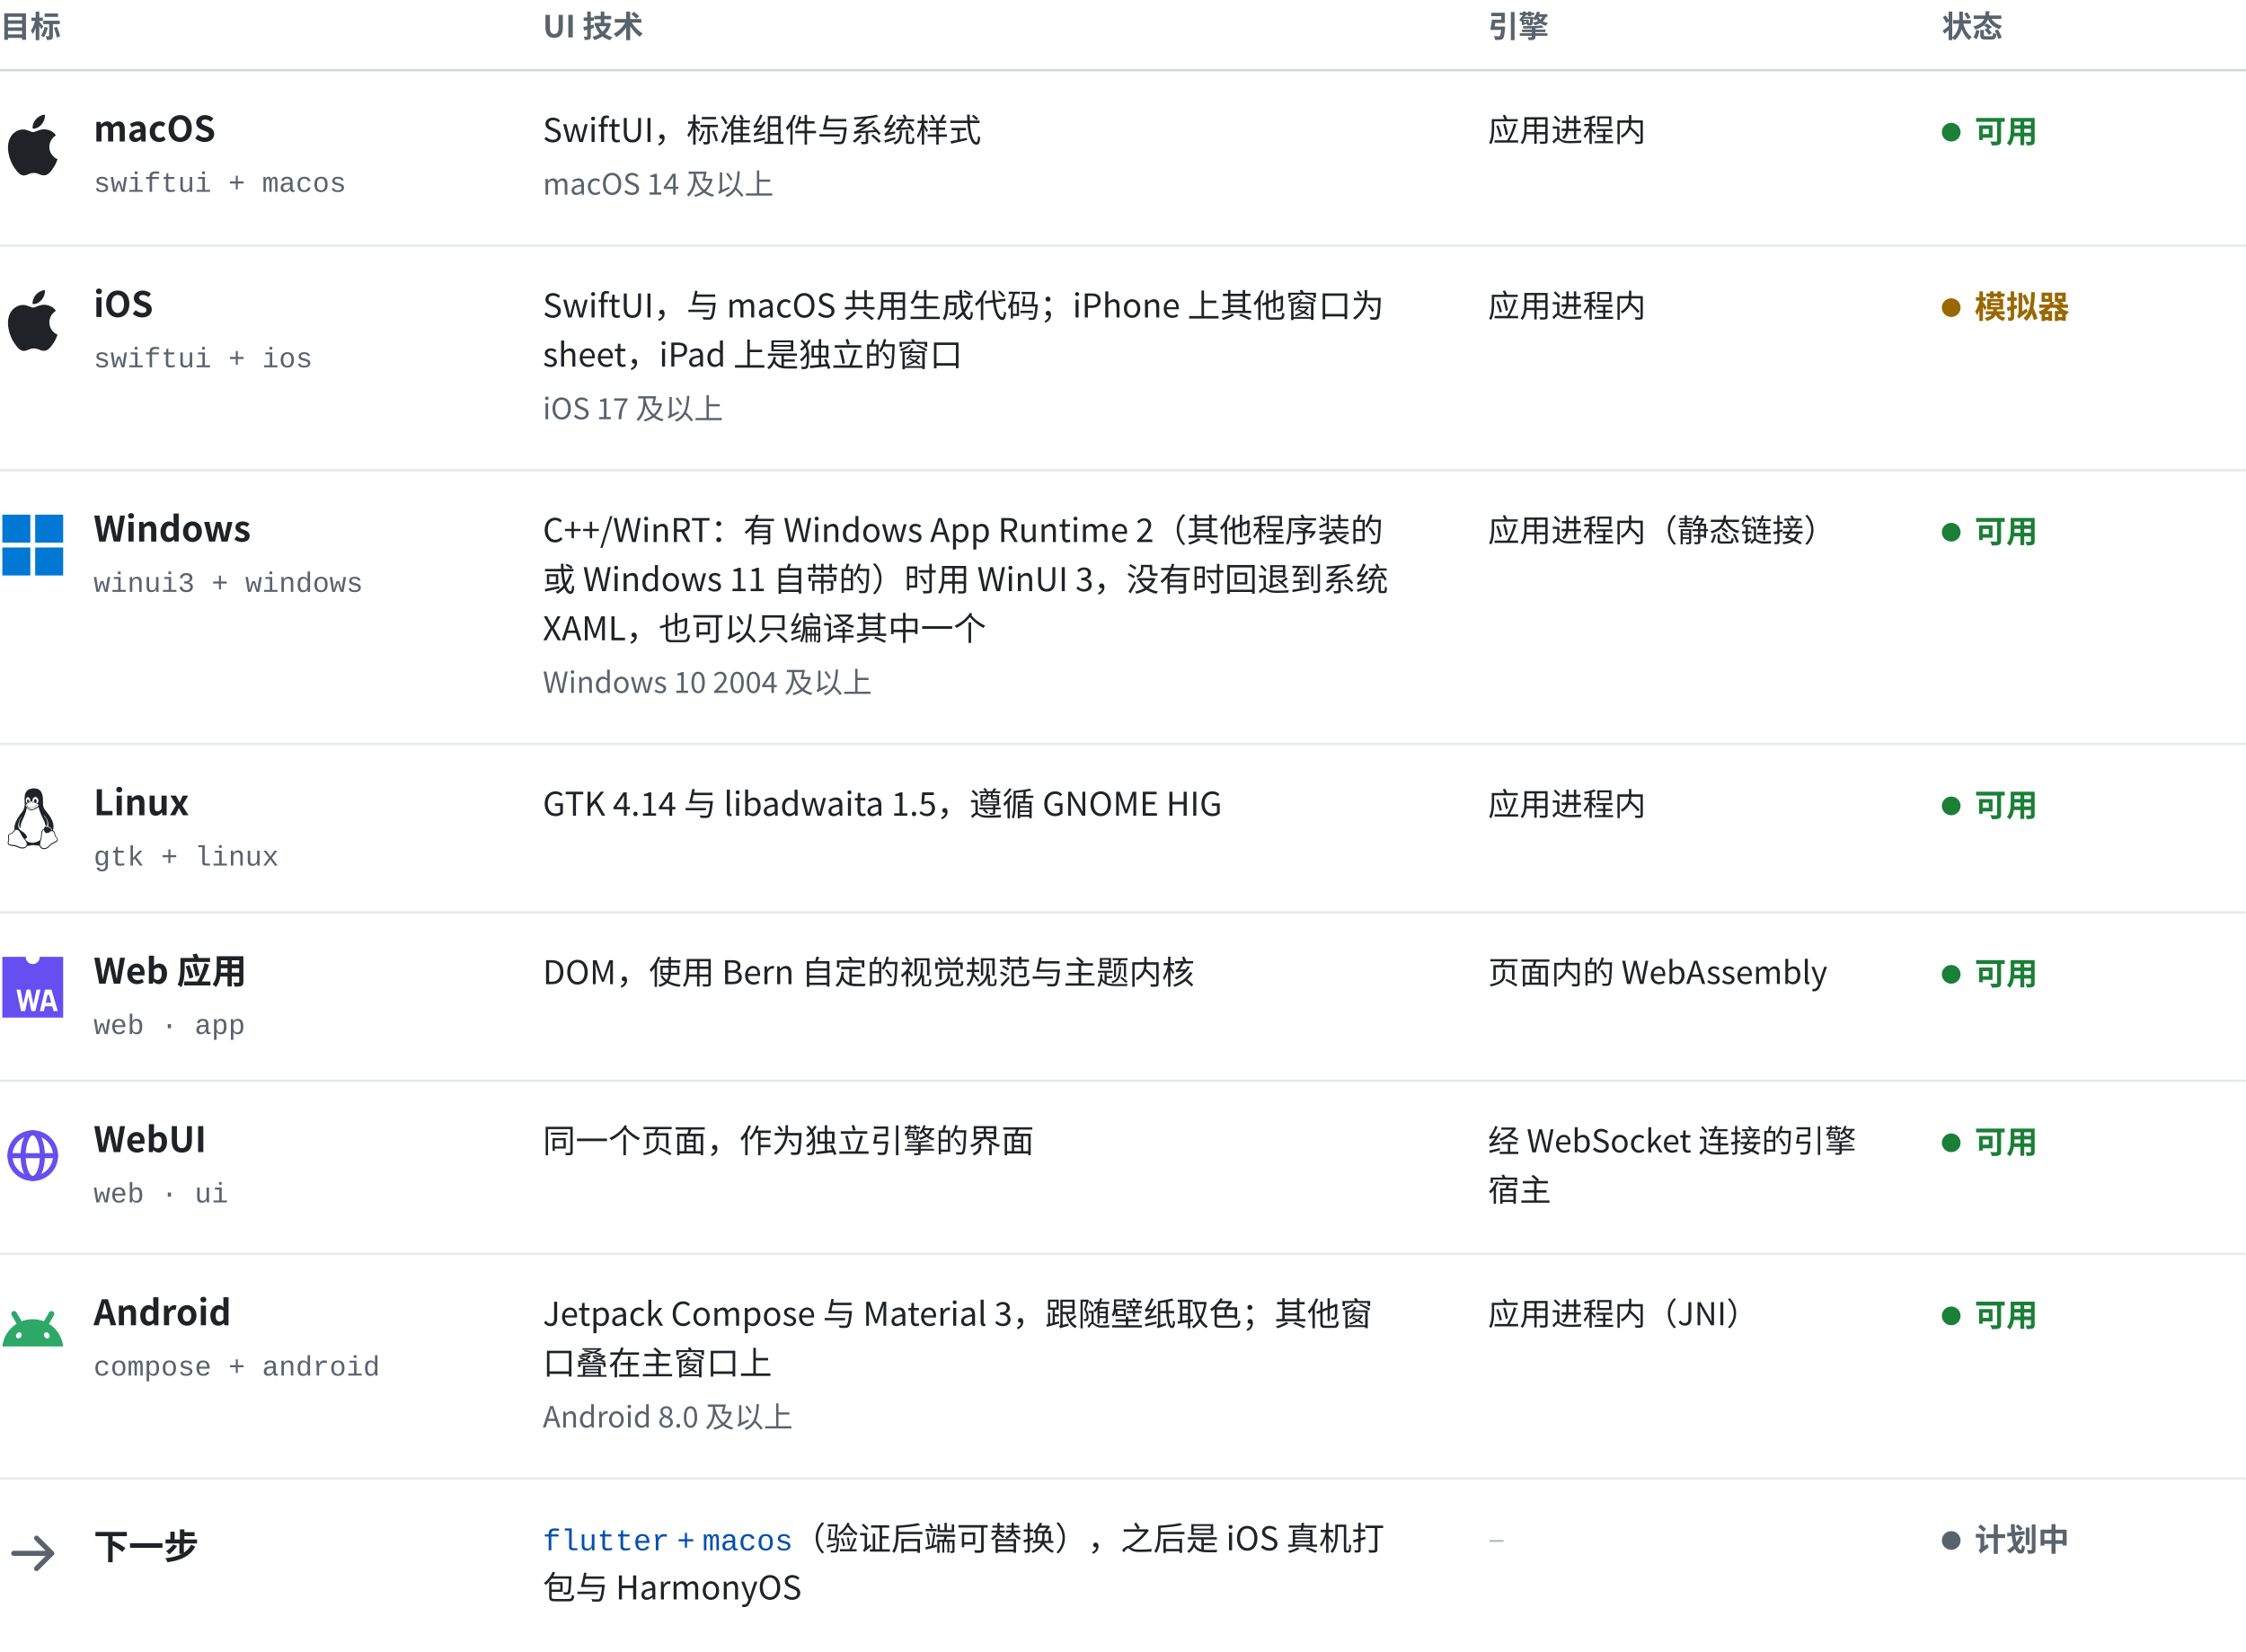
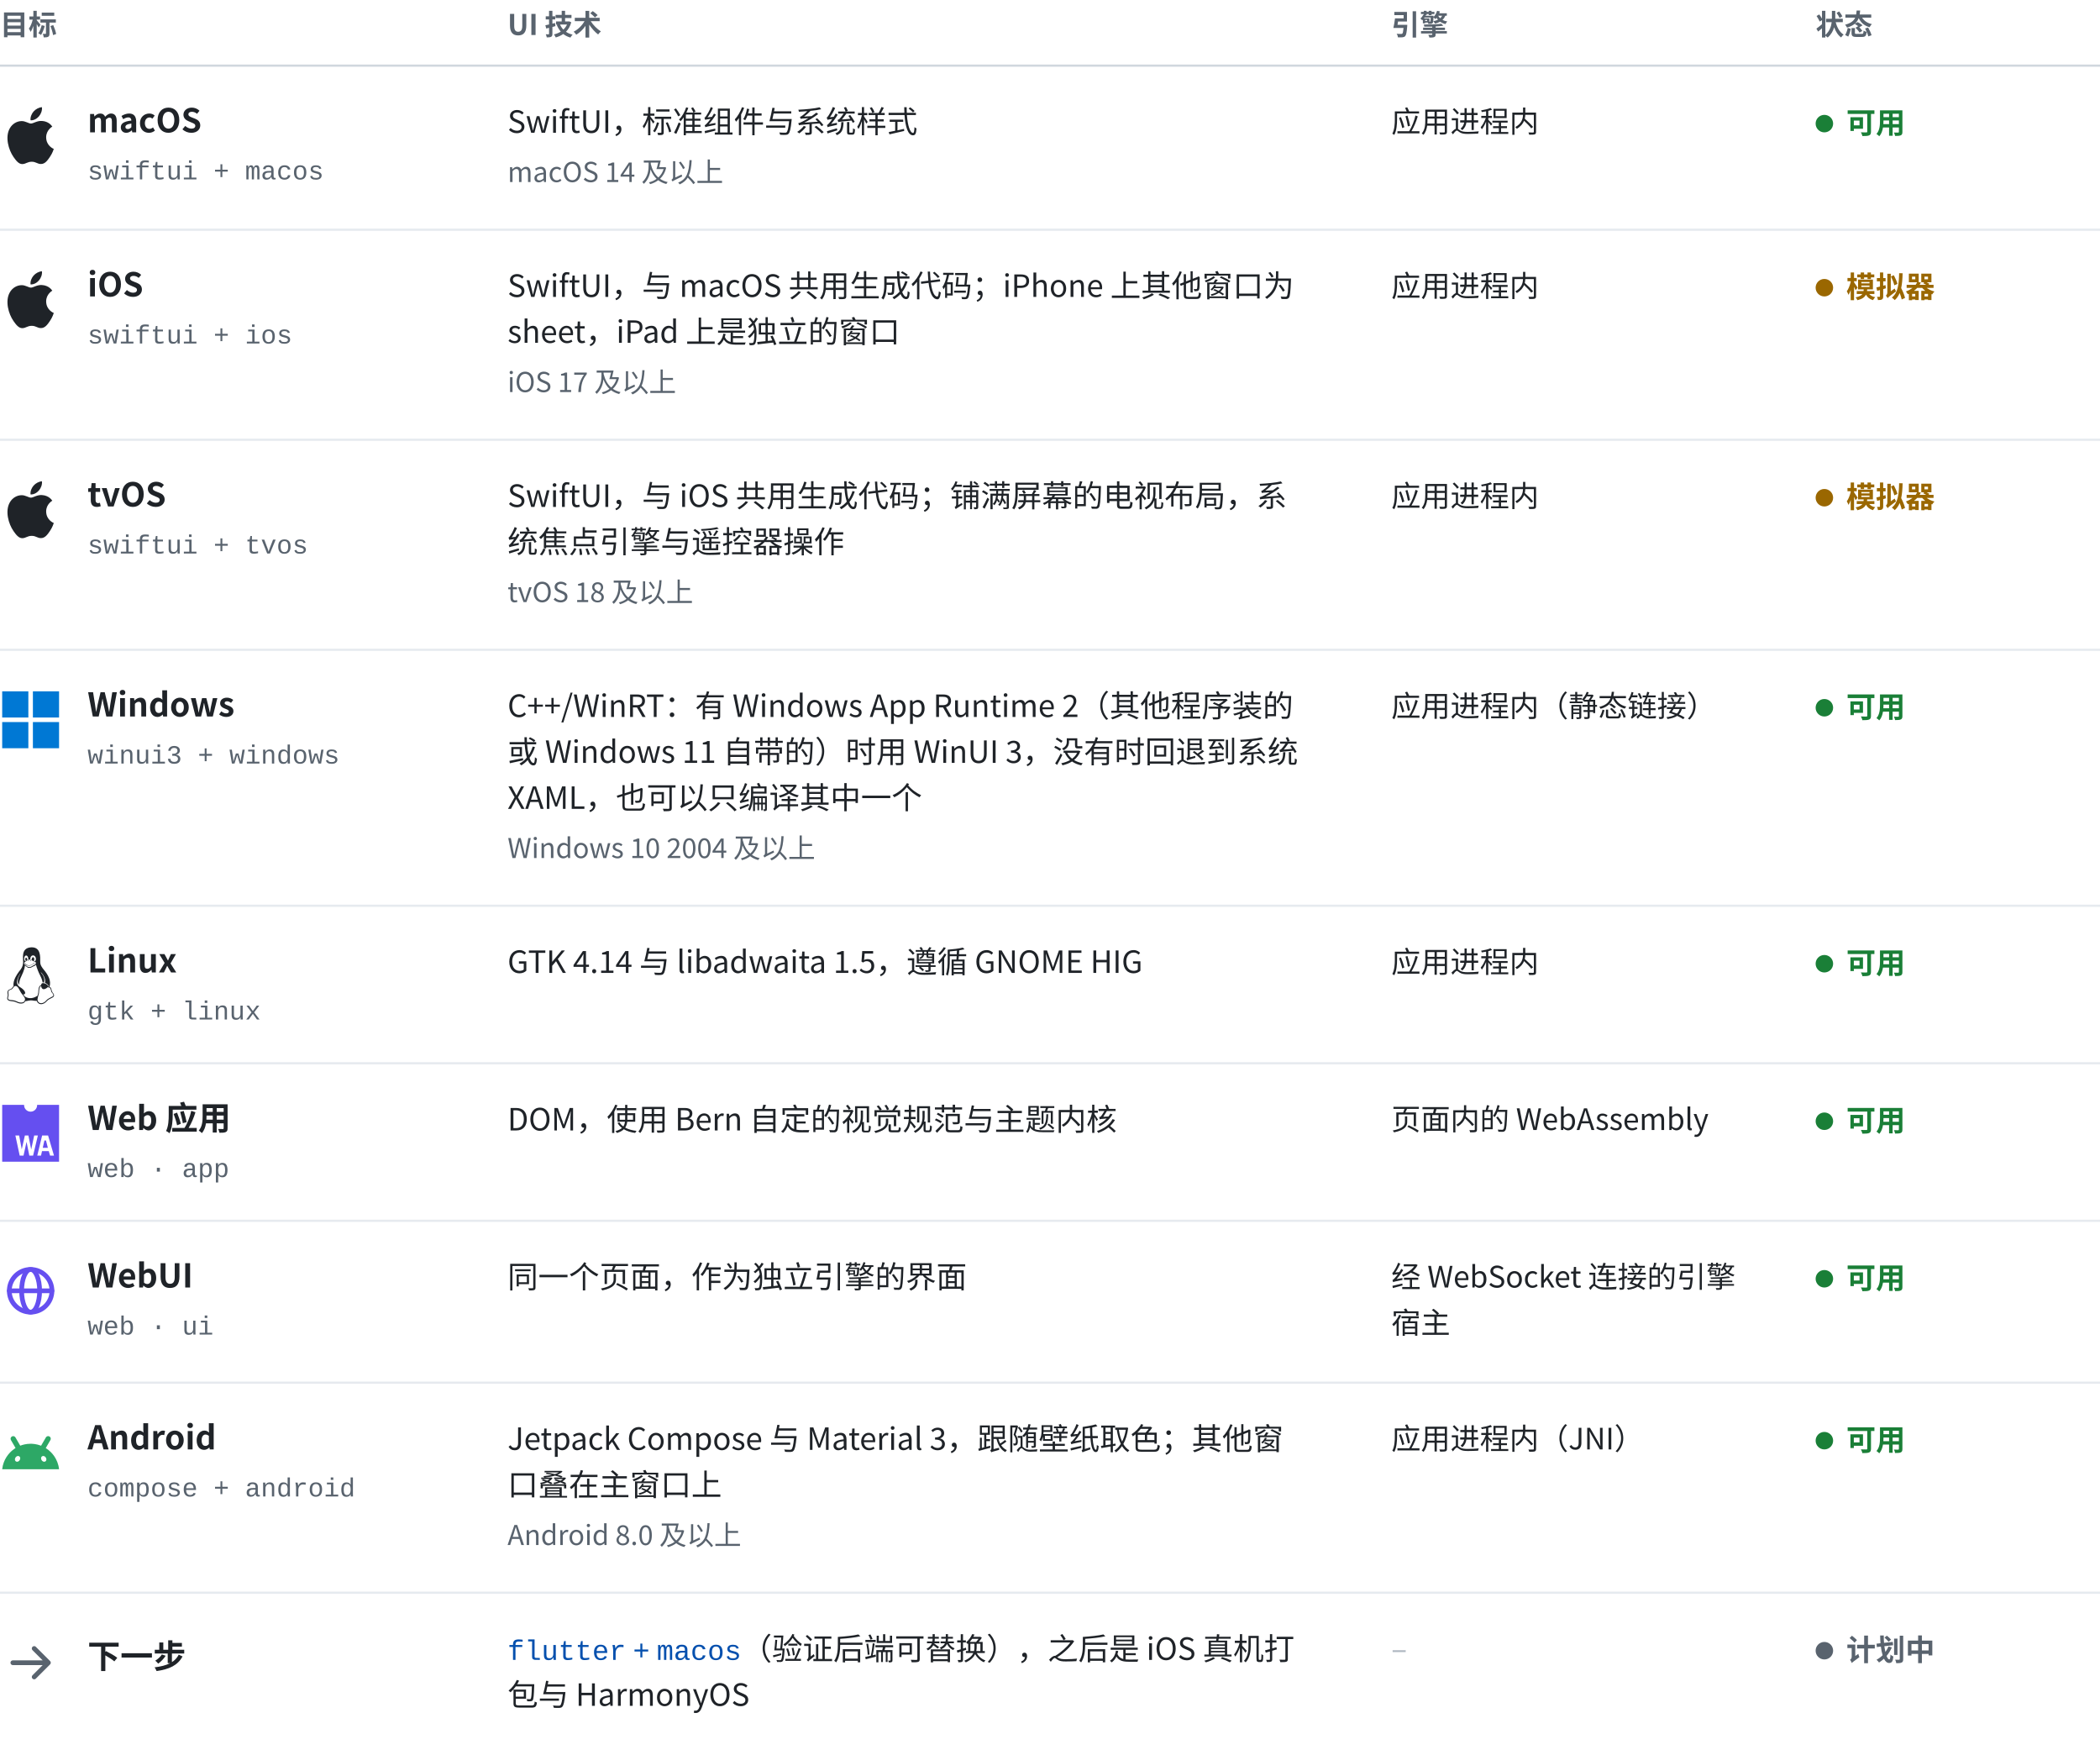
- <svg xmlns="http://www.w3.org/2000/svg" viewBox="0 0 960 706" width="960" height="706" font-family="-apple-system, BlinkMacSystemFont, 'Segoe UI', 'PingFang SC', 'Hiragino Sans GB', 'Microsoft YaHei', 'Noto Sans CJK SC', 'Helvetica Neue', Arial, sans-serif">
+ <svg xmlns="http://www.w3.org/2000/svg" viewBox="0 0 960 802" width="960" height="802" font-family="-apple-system, BlinkMacSystemFont, 'Segoe UI', 'PingFang SC', 'Hiragino Sans GB', 'Microsoft YaHei', 'Noto Sans CJK SC', 'Helvetica Neue', Arial, sans-serif">
  <defs>
    <symbol id="bern-logo" viewBox="0 0 1024 1024">
      <defs>
        <clipPath id="bern-symbol-disc">
          <circle cx="512" cy="512" r="512" />
        </clipPath>
      </defs>
      <g clip-path="url(#bern-symbol-disc)">
        <rect width="1024" height="1024" fill="#4A8BEF" />
        <path fill="#24324D" d="M 290.4 372.1 C 270.7 579.3 309.8 827.6 392.0 1060.0 L 1100 1100 L 1060.0 880.0 C 1013.0 692.2 904.4 451.5 684.3 270.5 A 14 14 0 0 0 662.4 286.5 C 693.7 364.2 711.6 444.8 715.3 529.4 A 36 36 0 0 1 691.6 564.9 C 620.6 590.7 549.5 616.5 478.5 642.4 A 36 36 0 0 1 436.0 628.1 C 383.8 547.6 344.6 461.1 317.8 369.5 A 14 14 0 0 0 290.4 372.1 Z" />
        <ellipse rx="22" ry="36" fill="#E8F4FF" transform="translate(520 760) rotate(-20)" />
        <ellipse rx="22" ry="36" fill="#E8F4FF" transform="translate(748 668) rotate(-20)" />
      </g>
    </symbol>
  </defs>
  <text x="0.0" y="16.0" font-size="13" font-weight="700" fill="#59636E">目标</text>
  <text x="232.0" y="16.0" font-size="13" font-weight="700" fill="#59636E">UI 技术</text>
  <text x="636.0" y="16.0" font-size="13" font-weight="700" fill="#59636E">引擎</text>
  <text x="830.0" y="16.0" font-size="13" font-weight="700" fill="#59636E">状态</text>
  <line x1="0" y1="30.0" x2="960" y2="30.0" stroke="#D0D7DE" />
  <path d="M12.152 6.896c-.948 0-2.415-1.078-3.96-1.04-2.04.027-3.91 1.183-4.961 3.014-2.117 3.675-.546 9.103 1.519 12.09 1.013 1.454 2.208 3.09 3.792 3.039 1.52-.065 2.09-.987 3.935-.987 1.831 0 2.35.987 3.96.948 1.637-.026 2.676-1.48 3.676-2.948 1.156-1.688 1.636-3.325 1.662-3.415-.039-.013-3.182-1.221-3.22-4.857-.026-3.04 2.48-4.494 2.597-4.559-1.429-2.09-3.623-2.324-4.39-2.376-2-.156-3.675 1.09-4.61 1.09zM15.53 3.83c.843-1.012 1.4-2.427 1.245-3.83-1.207.052-2.662.805-3.532 1.818-.78.896-1.454 2.338-1.273 3.714 1.338.104 2.715-.688 3.559-1.701" fill="#1F2328" transform="translate(1.00 49.00) scale(1.0833)" />
  <text x="40.0" y="60.5" font-size="15" fill="#1F2328" font-weight="700">macOS</text>
  <text x="40" y="82" font-size="12" font-family="ui-monospace, SFMono-Regular, Menlo, Consolas, 'Liberation Mono', monospace" fill="#59636E">swiftui + macos</text>
  <text x="232.0" y="60.7" font-size="14" fill="#1F2328">SwiftUI，标准组件与系统样式</text>
  <text x="232.0" y="83.2" font-size="12.5" fill="#59636E">macOS 14 及以上</text>
  <text x="636.0" y="60.5" font-size="13.5" fill="#1F2328">应用进程内</text>
  <circle cx="834" cy="56.5" r="4" fill="#1A7F37" />
  <text x="844.0" y="61.0" font-size="13.5" font-weight="700" fill="#1A7F37">可用</text>
  <line x1="0" y1="105.0" x2="960" y2="105.0" stroke="#E6EAEF" />
  <path d="M12.152 6.896c-.948 0-2.415-1.078-3.96-1.04-2.04.027-3.91 1.183-4.961 3.014-2.117 3.675-.546 9.103 1.519 12.09 1.013 1.454 2.208 3.09 3.792 3.039 1.52-.065 2.09-.987 3.935-.987 1.831 0 2.35.987 3.96.948 1.637-.026 2.676-1.48 3.676-2.948 1.156-1.688 1.636-3.325 1.662-3.415-.039-.013-3.182-1.221-3.22-4.857-.026-3.04 2.48-4.494 2.597-4.559-1.429-2.09-3.623-2.324-4.39-2.376-2-.156-3.675 1.09-4.61 1.09zM15.53 3.83c.843-1.012 1.4-2.427 1.245-3.83-1.207.052-2.662.805-3.532 1.818-.78.896-1.454 2.338-1.273 3.714 1.338.104 2.715-.688 3.559-1.701" fill="#1F2328" transform="translate(1.00 124.00) scale(1.0833)" />
  <text x="40.0" y="135.5" font-size="15" fill="#1F2328" font-weight="700">iOS</text>
  <text x="40" y="157" font-size="12" font-family="ui-monospace, SFMono-Regular, Menlo, Consolas, 'Liberation Mono', monospace" fill="#59636E">swiftui + ios</text>
  <text x="232.0" y="135.7" font-size="14" fill="#1F2328">SwiftUI，与 macOS 共用生成代码；iPhone 上其他窗口为</text>
  <text x="232.0" y="156.7" font-size="14" fill="#1F2328">sheet，iPad 上是独立的窗口</text>
  <text x="232.0" y="179.2" font-size="12.5" fill="#59636E">iOS 17 及以上</text>
  <text x="636.0" y="135.6" font-size="13.5" fill="#1F2328">应用进程内</text>
  <circle cx="834" cy="131.5" r="4" fill="#9A6700" />
  <text x="844.0" y="136.0" font-size="13.5" font-weight="700" fill="#9A6700">模拟器</text>
  <line x1="0" y1="201.0" x2="960" y2="201.0" stroke="#E6EAEF" />
-   <rect x="1.00" y="220.00" width="11.96" height="11.96" fill="#0078D4" />
-   <rect x="1.00" y="234.04" width="11.96" height="11.96" fill="#0078D4" />
-   <rect x="15.04" y="220.00" width="11.96" height="11.96" fill="#0078D4" />
-   <rect x="15.04" y="234.04" width="11.96" height="11.96" fill="#0078D4" />
-   <text x="40.0" y="231.5" font-size="15" fill="#1F2328" font-weight="700">Windows</text>
-   <text x="40" y="253" font-size="12" font-family="ui-monospace, SFMono-Regular, Menlo, Consolas, 'Liberation Mono', monospace" fill="#59636E">winui3 + windows</text>
-   <text x="232.0" y="231.7" font-size="14" fill="#1F2328">C++/WinRT：有 Windows App Runtime 2（其他程序装的</text>
-   <text x="232.0" y="252.7" font-size="14" fill="#1F2328">或 Windows 11 自带的）时用 WinUI 3，没有时回退到系统</text>
-   <text x="232.0" y="273.7" font-size="14" fill="#1F2328">XAML，也可以只编译其中一个</text>
-   <text x="232.0" y="296.2" font-size="12.5" fill="#59636E">Windows 10 2004 及以上</text>
-   <text x="636.0" y="231.6" font-size="13.5" fill="#1F2328">应用进程内（静态链接）</text>
-   <circle cx="834" cy="227.5" r="4" fill="#1A7F37" />
-   <text x="844.0" y="232.0" font-size="13.5" font-weight="700" fill="#1A7F37">可用</text>
-   <line x1="0" y1="318.0" x2="960" y2="318.0" stroke="#E6EAEF" />
-   <path d="M12.504 0c-.155 0-.315.008-.48.021-4.226.333-3.105 4.807-3.17 6.298-.076 1.092-.3 1.953-1.05 3.02-.885 1.051-2.127 2.75-2.716 4.521-.278.832-.41 1.684-.287 2.489a.424.424 0 00-.11.135c-.26.268-.45.6-.663.839-.199.199-.485.267-.797.4-.313.136-.658.269-.864.68-.09.189-.136.394-.132.602 0 .199.027.4.055.536.058.399.116.728.04.97-.249.68-.28 1.145-.106 1.484.174.334.535.47.94.601.81.2 1.91.135 2.774.6.926.466 1.866.67 2.616.47.526-.116.97-.464 1.208-.946.587-.003 1.23-.269 2.26-.334.699-.058 1.574.267 2.577.2.025.134.063.198.114.333l.003.003c.391.778 1.113 1.132 1.884 1.071.771-.06 1.592-.536 2.257-1.306.631-.765 1.683-1.084 2.378-1.503.348-.199.629-.469.649-.853.023-.4-.2-.811-.714-1.376v-.097l-.003-.003c-.17-.2-.25-.535-.338-.926-.085-.401-.182-.786-.492-1.046h-.003c-.059-.054-.123-.067-.188-.135a.357.357 0 00-.19-.064c.431-1.278.264-2.55-.173-3.694-.533-1.41-1.465-2.638-2.175-3.483-.796-1.005-1.576-1.957-1.56-3.368.026-2.152.236-6.133-3.544-6.139zm.529 3.405h.013c.213 0 .396.062.584.198.19.135.33.332.438.533.105.259.158.459.166.724 0-.02.006-.04.006-.06v.105a.086.086 0 01-.004-.021l-.004-.024a1.807 1.807 0 01-.15.706.953.953 0 01-.213.335.71.71 0 00-.088-.042c-.104-.045-.198-.064-.284-.133a1.312 1.312 0 00-.22-.066c.05-.06.146-.133.183-.198.053-.128.082-.264.088-.402v-.02a1.21 1.21 0 00-.061-.4c-.045-.134-.101-.2-.183-.333-.084-.066-.167-.132-.267-.132h-.016c-.093 0-.176.03-.262.132a.8.8 0 00-.205.334 1.18 1.18 0 00-.09.4v.019c.002.089.008.179.02.267-.193-.067-.438-.135-.607-.202a1.635 1.635 0 01-.018-.2v-.02a1.772 1.772 0 01.15-.768c.082-.22.232-.406.43-.533a.985.985 0 01.594-.2zm-2.962.059h.036c.142 0 .27.048.399.135.146.129.264.288.344.465.09.199.14.4.153.667v.004c.007.134.006.2-.002.266v.08c-.03.007-.056.018-.083.024-.152.055-.274.135-.393.2.012-.09.013-.18.003-.267v-.015c-.012-.133-.04-.2-.082-.333a.613.613 0 00-.166-.267.248.248 0 00-.183-.064h-.021c-.071.006-.13.04-.186.132a.552.552 0 00-.12.27.944.944 0 00-.023.33v.015c.012.135.037.2.08.334.046.134.098.2.166.268.01.009.02.018.034.024-.07.057-.117.07-.176.136a.304.304 0 01-.131.068 2.62 2.62 0 01-.275-.402 1.772 1.772 0 01-.155-.667 1.759 1.759 0 01.08-.668 1.43 1.43 0 01.283-.535c.128-.133.26-.2.418-.2zm1.37 1.706c.332 0 .733.065 1.216.399.293.2.523.269 1.052.468h.003c.255.136.405.266.478.399v-.131a.571.571 0 01.016.47c-.123.31-.516.643-1.063.842v.002c-.268.135-.501.333-.775.465-.276.135-.588.292-1.012.267a1.139 1.139 0 01-.448-.067 3.566 3.566 0 01-.322-.198c-.195-.135-.363-.332-.612-.465v-.005h-.005c-.4-.246-.616-.512-.686-.71-.07-.268-.005-.47.193-.6.224-.135.38-.271.483-.336.104-.074.143-.102.176-.131h.002v-.003c.169-.202.436-.47.839-.601.139-.036.294-.065.466-.065zm2.8 2.142c.358 1.417 1.196 3.475 1.735 4.473.286.534.855 1.659 1.102 3.024.156-.005.33.018.513.064.646-1.671-.546-3.467-1.089-3.966-.22-.2-.232-.335-.123-.335.59.534 1.365 1.572 1.646 2.757.13.535.16 1.104.021 1.67.067.028.135.06.205.067 1.032.534 1.413.938 1.23 1.537v-.043c-.06-.003-.12 0-.18 0h-.016c.151-.467-.182-.825-1.065-1.224-.915-.4-1.646-.336-1.77.465-.008.043-.013.066-.018.135-.068.023-.139.053-.209.064-.43.268-.662.669-.793 1.187-.13.533-.17 1.156-.205 1.869v.003c-.02.334-.17.838-.319 1.35-1.5 1.072-3.58 1.538-5.348.334a2.645 2.645 0 00-.402-.533 1.45 1.45 0 00-.275-.333c.182 0 .338-.03.465-.067a.615.615 0 00.314-.334c.108-.267 0-.697-.345-1.163-.345-.467-.931-.995-1.788-1.521-.63-.4-.986-.87-1.15-1.396-.165-.534-.143-1.085-.015-1.645.245-1.07.873-2.11 1.274-2.763.107-.065.037.135-.408.974-.396.751-1.14 2.497-.122 3.854a8.123 8.123 0 01.647-2.876c.564-1.278 1.743-3.504 1.836-5.268.048.036.217.135.289.202.218.133.38.333.59.465.21.201.477.335.876.335.039.003.075.006.11.006.412 0 .73-.134.997-.268.29-.134.52-.334.74-.4h.005c.467-.135.835-.402 1.044-.7zm2.185 8.958c.037.6.343 1.245.882 1.377.588.134 1.434-.333 1.791-.765l.211-.01c.315-.007.577.01.847.268l.003.003c.208.199.305.53.391.876.085.4.154.78.409 1.066.486.527.645.906.636 1.14l.003-.007v.018l-.003-.012c-.015.262-.185.396-.498.595-.63.401-1.746.712-2.457 1.57-.618.737-1.37 1.14-2.036 1.191-.664.053-1.237-.2-1.574-.898l-.005-.003c-.21-.4-.12-1.025.056-1.69.176-.668.428-1.344.463-1.897.037-.714.076-1.335.195-1.814.12-.465.308-.797.641-.984l.045-.022zm-10.814.049h.01c.053 0 .105.005.157.014.376.055.706.333 1.023.752l.91 1.664.003.003c.243.533.754 1.064 1.189 1.637.434.598.77 1.131.729 1.57v.006c-.057.744-.48 1.148-1.125 1.294-.645.135-1.52.002-2.395-.464-.968-.536-2.118-.469-2.857-.602-.369-.066-.61-.2-.723-.4-.11-.2-.113-.602.123-1.23v-.004l.002-.003c.117-.334.03-.752-.027-1.118-.055-.401-.083-.71.043-.94.16-.334.396-.4.69-.533.294-.135.64-.202.915-.47h.002v-.002c.256-.268.445-.601.668-.838.19-.201.38-.336.663-.336zm7.159-9.074c-.435.201-.945.535-1.488.535-.542 0-.97-.267-1.28-.466-.154-.134-.28-.268-.373-.335-.164-.134-.144-.333-.074-.333.109.016.129.134.199.2.096.066.215.2.36.333.292.2.68.467 1.167.467.485 0 1.053-.267 1.398-.466.195-.135.445-.334.648-.467.156-.136.149-.267.279-.267.128.016.034.134-.147.332a8.097 8.097 0 01-.69.468zm-1.082-1.583V5.64c-.006-.02.013-.042.029-.05.074-.043.18-.027.26.004.063 0 .16.067.15.135-.006.049-.085.066-.135.066-.055 0-.092-.043-.141-.068-.052-.018-.146-.008-.163-.065zm-.551 0c-.02.058-.113.049-.166.066-.047.025-.086.068-.14.068-.05 0-.13-.02-.136-.068-.01-.066.088-.133.15-.133.08-.031.184-.047.259-.005.019.009.036.03.03.05v.02h.003z" fill="#1F2328" transform="translate(1.00 337.00) scale(1.0833)" />
-   <text x="40.0" y="348.5" font-size="15" fill="#1F2328" font-weight="700">Linux</text>
-   <text x="40" y="370" font-size="12" font-family="ui-monospace, SFMono-Regular, Menlo, Consolas, 'Liberation Mono', monospace" fill="#59636E">gtk + linux</text>
-   <text x="232.0" y="348.7" font-size="14" fill="#1F2328">GTK 4.14 与 libadwaita 1.5，遵循 GNOME HIG</text>
-   <text x="636.0" y="348.6" font-size="13.5" fill="#1F2328">应用进程内</text>
-   <circle cx="834" cy="344.5" r="4" fill="#1A7F37" />
-   <text x="844.0" y="349.0" font-size="13.5" font-weight="700" fill="#1A7F37">可用</text>
-   <line x1="0" y1="390.0" x2="960" y2="390.0" stroke="#E6EAEF" />
-   <path d="M14.745,0c0,0.042,0,0.085,0,0.129c0,1.52-1.232,2.752-2.752,2.752c-1.52,0-2.752-1.232-2.752-2.752 c0-0.045,0-0.087,0-0.129H0v24h24V0H14.745z M11.454,21.431l-1.169-5.783h-0.02l-1.264,5.783H7.39l-1.824-8.497h1.59l1.088,5.783 h0.02l1.311-5.783h1.487l1.177,5.854h0.02l1.242-5.854h1.561l-2.027,8.497H11.454z M20.209,21.431l-0.542-1.891h-2.861l-0.417,1.891 h-1.59l2.056-8.497h2.509l2.5,8.497H20.209z M17.812,15.028l-0.694,3.118h2.159l-0.796-3.118H17.812z" fill="#654FF0" transform="translate(1.00 409.00) scale(1.0833)" />
-   <text x="40.0" y="420.5" font-size="15" fill="#1F2328" font-weight="700">Web 应用</text>
-   <text x="40" y="442" font-size="12" font-family="ui-monospace, SFMono-Regular, Menlo, Consolas, 'Liberation Mono', monospace" fill="#59636E">web · app</text>
-   <text x="232.0" y="420.7" font-size="14" fill="#1F2328">DOM，使用 Bern 自定的视觉规范与主题内核</text>
-   <text x="636.0" y="420.6" font-size="13.5" fill="#1F2328">页面内的 WebAssembly</text>
-   <circle cx="834" cy="416.5" r="4" fill="#1A7F37" />
-   <text x="844.0" y="421.0" font-size="13.5" font-weight="700" fill="#1A7F37">可用</text>
-   <line x1="0" y1="462.0" x2="960" y2="462.0" stroke="#E6EAEF" />
-   <g transform="translate(1.0 481.0) scale(1.0833)" fill="none" stroke="#654FF0" stroke-width="2" stroke-linecap="round" stroke-linejoin="round" color="#654FF0">
+   <path d="M12.152 6.896c-.948 0-2.415-1.078-3.96-1.04-2.04.027-3.91 1.183-4.961 3.014-2.117 3.675-.546 9.103 1.519 12.09 1.013 1.454 2.208 3.09 3.792 3.039 1.52-.065 2.09-.987 3.935-.987 1.831 0 2.35.987 3.96.948 1.637-.026 2.676-1.48 3.676-2.948 1.156-1.688 1.636-3.325 1.662-3.415-.039-.013-3.182-1.221-3.22-4.857-.026-3.04 2.48-4.494 2.597-4.559-1.429-2.09-3.623-2.324-4.39-2.376-2-.156-3.675 1.09-4.61 1.09zM15.53 3.83c.843-1.012 1.4-2.427 1.245-3.83-1.207.052-2.662.805-3.532 1.818-.78.896-1.454 2.338-1.273 3.714 1.338.104 2.715-.688 3.559-1.701" fill="#1F2328" transform="translate(1.00 220.00) scale(1.0833)" />
+   <text x="40.0" y="231.5" font-size="15" fill="#1F2328" font-weight="700">tvOS</text>
+   <text x="40" y="253" font-size="12" font-family="ui-monospace, SFMono-Regular, Menlo, Consolas, 'Liberation Mono', monospace" fill="#59636E">swiftui + tvos</text>
+   <text x="232.0" y="231.7" font-size="14" fill="#1F2328">SwiftUI，与 iOS 共用生成代码；铺满屏幕的电视布局，系</text>
+   <text x="232.0" y="252.7" font-size="14" fill="#1F2328">统焦点引擎与遥控器操作</text>
+   <text x="232.0" y="275.2" font-size="12.5" fill="#59636E">tvOS 18 及以上</text>
+   <text x="636.0" y="231.6" font-size="13.5" fill="#1F2328">应用进程内</text>
+   <circle cx="834" cy="227.5" r="4" fill="#9A6700" />
+   <text x="844.0" y="232.0" font-size="13.5" font-weight="700" fill="#9A6700">模拟器</text>
+   <line x1="0" y1="297.0" x2="960" y2="297.0" stroke="#E6EAEF" />
+   <rect x="1.00" y="316.00" width="11.96" height="11.96" fill="#0078D4" />
+   <rect x="1.00" y="330.04" width="11.96" height="11.96" fill="#0078D4" />
+   <rect x="15.04" y="316.00" width="11.96" height="11.96" fill="#0078D4" />
+   <rect x="15.04" y="330.04" width="11.96" height="11.96" fill="#0078D4" />
+   <text x="40.0" y="327.5" font-size="15" fill="#1F2328" font-weight="700">Windows</text>
+   <text x="40" y="349" font-size="12" font-family="ui-monospace, SFMono-Regular, Menlo, Consolas, 'Liberation Mono', monospace" fill="#59636E">winui3 + windows</text>
+   <text x="232.0" y="327.7" font-size="14" fill="#1F2328">C++/WinRT：有 Windows App Runtime 2（其他程序装的</text>
+   <text x="232.0" y="348.7" font-size="14" fill="#1F2328">或 Windows 11 自带的）时用 WinUI 3，没有时回退到系统</text>
+   <text x="232.0" y="369.7" font-size="14" fill="#1F2328">XAML，也可以只编译其中一个</text>
+   <text x="232.0" y="392.2" font-size="12.5" fill="#59636E">Windows 10 2004 及以上</text>
+   <text x="636.0" y="327.6" font-size="13.5" fill="#1F2328">应用进程内（静态链接）</text>
+   <circle cx="834" cy="323.5" r="4" fill="#1A7F37" />
+   <text x="844.0" y="328.0" font-size="13.5" font-weight="700" fill="#1A7F37">可用</text>
+   <line x1="0" y1="414.0" x2="960" y2="414.0" stroke="#E6EAEF" />
+   <path d="M12.504 0c-.155 0-.315.008-.48.021-4.226.333-3.105 4.807-3.17 6.298-.076 1.092-.3 1.953-1.05 3.02-.885 1.051-2.127 2.75-2.716 4.521-.278.832-.41 1.684-.287 2.489a.424.424 0 00-.11.135c-.26.268-.45.6-.663.839-.199.199-.485.267-.797.4-.313.136-.658.269-.864.68-.09.189-.136.394-.132.602 0 .199.027.4.055.536.058.399.116.728.04.97-.249.68-.28 1.145-.106 1.484.174.334.535.47.94.601.81.2 1.91.135 2.774.6.926.466 1.866.67 2.616.47.526-.116.97-.464 1.208-.946.587-.003 1.23-.269 2.26-.334.699-.058 1.574.267 2.577.2.025.134.063.198.114.333l.003.003c.391.778 1.113 1.132 1.884 1.071.771-.06 1.592-.536 2.257-1.306.631-.765 1.683-1.084 2.378-1.503.348-.199.629-.469.649-.853.023-.4-.2-.811-.714-1.376v-.097l-.003-.003c-.17-.2-.25-.535-.338-.926-.085-.401-.182-.786-.492-1.046h-.003c-.059-.054-.123-.067-.188-.135a.357.357 0 00-.19-.064c.431-1.278.264-2.55-.173-3.694-.533-1.41-1.465-2.638-2.175-3.483-.796-1.005-1.576-1.957-1.56-3.368.026-2.152.236-6.133-3.544-6.139zm.529 3.405h.013c.213 0 .396.062.584.198.19.135.33.332.438.533.105.259.158.459.166.724 0-.02.006-.04.006-.06v.105a.086.086 0 01-.004-.021l-.004-.024a1.807 1.807 0 01-.15.706.953.953 0 01-.213.335.71.71 0 00-.088-.042c-.104-.045-.198-.064-.284-.133a1.312 1.312 0 00-.22-.066c.05-.06.146-.133.183-.198.053-.128.082-.264.088-.402v-.02a1.21 1.21 0 00-.061-.4c-.045-.134-.101-.2-.183-.333-.084-.066-.167-.132-.267-.132h-.016c-.093 0-.176.03-.262.132a.8.8 0 00-.205.334 1.18 1.18 0 00-.09.4v.019c.002.089.008.179.02.267-.193-.067-.438-.135-.607-.202a1.635 1.635 0 01-.018-.2v-.02a1.772 1.772 0 01.15-.768c.082-.22.232-.406.43-.533a.985.985 0 01.594-.2zm-2.962.059h.036c.142 0 .27.048.399.135.146.129.264.288.344.465.09.199.14.4.153.667v.004c.007.134.006.2-.002.266v.08c-.03.007-.056.018-.083.024-.152.055-.274.135-.393.2.012-.09.013-.18.003-.267v-.015c-.012-.133-.04-.2-.082-.333a.613.613 0 00-.166-.267.248.248 0 00-.183-.064h-.021c-.071.006-.13.04-.186.132a.552.552 0 00-.12.27.944.944 0 00-.023.33v.015c.012.135.037.2.08.334.046.134.098.2.166.268.01.009.02.018.034.024-.07.057-.117.07-.176.136a.304.304 0 01-.131.068 2.62 2.62 0 01-.275-.402 1.772 1.772 0 01-.155-.667 1.759 1.759 0 01.08-.668 1.43 1.43 0 01.283-.535c.128-.133.26-.2.418-.2zm1.37 1.706c.332 0 .733.065 1.216.399.293.2.523.269 1.052.468h.003c.255.136.405.266.478.399v-.131a.571.571 0 01.016.47c-.123.31-.516.643-1.063.842v.002c-.268.135-.501.333-.775.465-.276.135-.588.292-1.012.267a1.139 1.139 0 01-.448-.067 3.566 3.566 0 01-.322-.198c-.195-.135-.363-.332-.612-.465v-.005h-.005c-.4-.246-.616-.512-.686-.71-.07-.268-.005-.47.193-.6.224-.135.38-.271.483-.336.104-.074.143-.102.176-.131h.002v-.003c.169-.202.436-.47.839-.601.139-.036.294-.065.466-.065zm2.8 2.142c.358 1.417 1.196 3.475 1.735 4.473.286.534.855 1.659 1.102 3.024.156-.005.33.018.513.064.646-1.671-.546-3.467-1.089-3.966-.22-.2-.232-.335-.123-.335.59.534 1.365 1.572 1.646 2.757.13.535.16 1.104.021 1.67.067.028.135.06.205.067 1.032.534 1.413.938 1.23 1.537v-.043c-.06-.003-.12 0-.18 0h-.016c.151-.467-.182-.825-1.065-1.224-.915-.4-1.646-.336-1.77.465-.008.043-.013.066-.018.135-.068.023-.139.053-.209.064-.43.268-.662.669-.793 1.187-.13.533-.17 1.156-.205 1.869v.003c-.02.334-.17.838-.319 1.35-1.5 1.072-3.58 1.538-5.348.334a2.645 2.645 0 00-.402-.533 1.45 1.45 0 00-.275-.333c.182 0 .338-.03.465-.067a.615.615 0 00.314-.334c.108-.267 0-.697-.345-1.163-.345-.467-.931-.995-1.788-1.521-.63-.4-.986-.87-1.15-1.396-.165-.534-.143-1.085-.015-1.645.245-1.07.873-2.11 1.274-2.763.107-.065.037.135-.408.974-.396.751-1.14 2.497-.122 3.854a8.123 8.123 0 01.647-2.876c.564-1.278 1.743-3.504 1.836-5.268.048.036.217.135.289.202.218.133.38.333.59.465.21.201.477.335.876.335.039.003.075.006.11.006.412 0 .73-.134.997-.268.29-.134.52-.334.74-.4h.005c.467-.135.835-.402 1.044-.7zm2.185 8.958c.037.6.343 1.245.882 1.377.588.134 1.434-.333 1.791-.765l.211-.01c.315-.007.577.01.847.268l.003.003c.208.199.305.53.391.876.085.4.154.78.409 1.066.486.527.645.906.636 1.14l.003-.007v.018l-.003-.012c-.015.262-.185.396-.498.595-.63.401-1.746.712-2.457 1.57-.618.737-1.37 1.14-2.036 1.191-.664.053-1.237-.2-1.574-.898l-.005-.003c-.21-.4-.12-1.025.056-1.69.176-.668.428-1.344.463-1.897.037-.714.076-1.335.195-1.814.12-.465.308-.797.641-.984l.045-.022zm-10.814.049h.01c.053 0 .105.005.157.014.376.055.706.333 1.023.752l.91 1.664.003.003c.243.533.754 1.064 1.189 1.637.434.598.77 1.131.729 1.57v.006c-.057.744-.48 1.148-1.125 1.294-.645.135-1.52.002-2.395-.464-.968-.536-2.118-.469-2.857-.602-.369-.066-.61-.2-.723-.4-.11-.2-.113-.602.123-1.23v-.004l.002-.003c.117-.334.03-.752-.027-1.118-.055-.401-.083-.71.043-.94.16-.334.396-.4.69-.533.294-.135.64-.202.915-.47h.002v-.002c.256-.268.445-.601.668-.838.19-.201.38-.336.663-.336zm7.159-9.074c-.435.201-.945.535-1.488.535-.542 0-.97-.267-1.28-.466-.154-.134-.28-.268-.373-.335-.164-.134-.144-.333-.074-.333.109.016.129.134.199.2.096.066.215.2.36.333.292.2.68.467 1.167.467.485 0 1.053-.267 1.398-.466.195-.135.445-.334.648-.467.156-.136.149-.267.279-.267.128.016.034.134-.147.332a8.097 8.097 0 01-.69.468zm-1.082-1.583V5.64c-.006-.02.013-.042.029-.05.074-.043.18-.027.26.004.063 0 .16.067.15.135-.006.049-.085.066-.135.066-.055 0-.092-.043-.141-.068-.052-.018-.146-.008-.163-.065zm-.551 0c-.02.058-.113.049-.166.066-.047.025-.086.068-.14.068-.05 0-.13-.02-.136-.068-.01-.066.088-.133.15-.133.08-.031.184-.047.259-.005.019.009.036.03.03.05v.02h.003z" fill="#1F2328" transform="translate(1.00 433.00) scale(1.0833)" />
+   <text x="40.0" y="444.5" font-size="15" fill="#1F2328" font-weight="700">Linux</text>
+   <text x="40" y="466" font-size="12" font-family="ui-monospace, SFMono-Regular, Menlo, Consolas, 'Liberation Mono', monospace" fill="#59636E">gtk + linux</text>
+   <text x="232.0" y="444.7" font-size="14" fill="#1F2328">GTK 4.14 与 libadwaita 1.5，遵循 GNOME HIG</text>
+   <text x="636.0" y="444.6" font-size="13.5" fill="#1F2328">应用进程内</text>
+   <circle cx="834" cy="440.5" r="4" fill="#1A7F37" />
+   <text x="844.0" y="445.0" font-size="13.5" font-weight="700" fill="#1A7F37">可用</text>
+   <line x1="0" y1="486.0" x2="960" y2="486.0" stroke="#E6EAEF" />
+   <path d="M14.745,0c0,0.042,0,0.085,0,0.129c0,1.52-1.232,2.752-2.752,2.752c-1.52,0-2.752-1.232-2.752-2.752 c0-0.045,0-0.087,0-0.129H0v24h24V0H14.745z M11.454,21.431l-1.169-5.783h-0.02l-1.264,5.783H7.39l-1.824-8.497h1.59l1.088,5.783 h0.02l1.311-5.783h1.487l1.177,5.854h0.02l1.242-5.854h1.561l-2.027,8.497H11.454z M20.209,21.431l-0.542-1.891h-2.861l-0.417,1.891 h-1.59l2.056-8.497h2.509l2.5,8.497H20.209z M17.812,15.028l-0.694,3.118h2.159l-0.796-3.118H17.812z" fill="#654FF0" transform="translate(1.00 505.00) scale(1.0833)" />
+   <text x="40.0" y="516.5" font-size="15" fill="#1F2328" font-weight="700">Web 应用</text>
+   <text x="40" y="538" font-size="12" font-family="ui-monospace, SFMono-Regular, Menlo, Consolas, 'Liberation Mono', monospace" fill="#59636E">web · app</text>
+   <text x="232.0" y="516.7" font-size="14" fill="#1F2328">DOM，使用 Bern 自定的视觉规范与主题内核</text>
+   <text x="636.0" y="516.5" font-size="13.5" fill="#1F2328">页面内的 WebAssembly</text>
+   <circle cx="834" cy="512.5" r="4" fill="#1A7F37" />
+   <text x="844.0" y="517.0" font-size="13.5" font-weight="700" fill="#1A7F37">可用</text>
+   <line x1="0" y1="558.0" x2="960" y2="558.0" stroke="#E6EAEF" />
+   <g transform="translate(1.0 577.0) scale(1.0833)" fill="none" stroke="#654FF0" stroke-width="2" stroke-linecap="round" stroke-linejoin="round" color="#654FF0">
    <circle cx="12" cy="12" r="9" />
    <ellipse cx="12" cy="12" rx="3.8" ry="9" />
    <path d="M3 12h18" />
  </g>
-   <text x="40.0" y="492.5" font-size="15" fill="#1F2328" font-weight="700">WebUI</text>
-   <text x="40" y="514" font-size="12" font-family="ui-monospace, SFMono-Regular, Menlo, Consolas, 'Liberation Mono', monospace" fill="#59636E">web · ui</text>
-   <text x="232.0" y="492.7" font-size="14" fill="#1F2328">同一个页面，作为独立引擎的界面</text>
-   <text x="636.0" y="492.6" font-size="13.5" fill="#1F2328">经 WebSocket 连接的引擎</text>
-   <text x="636.0" y="513.5" font-size="13.5" fill="#1F2328">宿主</text>
-   <circle cx="834" cy="488.5" r="4" fill="#1A7F37" />
-   <text x="844.0" y="493.0" font-size="13.5" font-weight="700" fill="#1A7F37">可用</text>
-   <line x1="0" y1="536.0" x2="960" y2="536.0" stroke="#E6EAEF" />
-   <path d="M18.439 5.559c-.675 1.166-1.352 2.332-2.027 3.498-.037-.015-.074-.029-.111-.043-1.825-.696-3.484-.8-4.42-.787-1.855.018-3.354.464-4.26.82-.084-.149-1.753-3.021-2.022-3.486a1.145 1.145 0 0 0-.141-.191c-.331-.364-.905-.486-1.379-.203-.475.282-.714.936-.389 1.502 1.947 3.37-.097-.216 1.947 3.359.017.031-.495.264-1.393 1.018C2.899 12.176.452 14.772 0 18.99h24c-.119-1.111-.369-2.099-.746-3.068-.744-1.912-1.843-3.293-2.74-4.184a12.105 12.105 0 0 0-2.131-1.688c.659-1.122 1.312-2.256 1.965-3.385.208-.361.189-.796-.008-1.119a1.1 1.1 0 0 0-.852-.533c-.522-.054-.939.313-1.049.545zm-.039 8.461c.394.593.324 1.331-.156 1.65-.48.32-1.188.099-1.582-.494-.394-.593-.324-1.331.156-1.65.473-.315 1.181-.109 1.582.494zM7.207 13.527c.48.32.551 1.058.156 1.65-.394.593-1.104.814-1.584.494-.48-.32-.55-1.058-.156-1.65.401-.602 1.109-.811 1.584-.494z" fill="#2DA866" transform="translate(1.00 555.00) scale(1.0833)" />
-   <text x="40.0" y="566.5" font-size="15" fill="#1F2328" font-weight="700">Android</text>
-   <text x="40" y="588" font-size="12" font-family="ui-monospace, SFMono-Regular, Menlo, Consolas, 'Liberation Mono', monospace" fill="#59636E">compose + android</text>
-   <text x="232.0" y="566.7" font-size="14" fill="#1F2328">Jetpack Compose 与 Material 3，跟随壁纸取色；其他窗</text>
-   <text x="232.0" y="587.7" font-size="14" fill="#1F2328">口叠在主窗口上</text>
-   <text x="232.0" y="610.2" font-size="12.5" fill="#59636E">Android 8.0 及以上</text>
-   <text x="636.0" y="566.5" font-size="13.5" fill="#1F2328">应用进程内（JNI）</text>
-   <circle cx="834" cy="562.5" r="4" fill="#1A7F37" />
-   <text x="844.0" y="567.0" font-size="13.5" font-weight="700" fill="#1A7F37">可用</text>
+   <text x="40.0" y="588.5" font-size="15" fill="#1F2328" font-weight="700">WebUI</text>
+   <text x="40" y="610" font-size="12" font-family="ui-monospace, SFMono-Regular, Menlo, Consolas, 'Liberation Mono', monospace" fill="#59636E">web · ui</text>
+   <text x="232.0" y="588.7" font-size="14" fill="#1F2328">同一个页面，作为独立引擎的界面</text>
+   <text x="636.0" y="588.5" font-size="13.5" fill="#1F2328">经 WebSocket 连接的引擎</text>
+   <text x="636.0" y="609.5" font-size="13.5" fill="#1F2328">宿主</text>
+   <circle cx="834" cy="584.5" r="4" fill="#1A7F37" />
+   <text x="844.0" y="589.0" font-size="13.5" font-weight="700" fill="#1A7F37">可用</text>
  <line x1="0" y1="632.0" x2="960" y2="632.0" stroke="#E6EAEF" />
-   <g transform="translate(1.0 651.0) scale(1.0833)" fill="none" stroke="#59636E" stroke-width="2" stroke-linecap="round" stroke-linejoin="round" color="#59636E">
+   <path d="M18.439 5.559c-.675 1.166-1.352 2.332-2.027 3.498-.037-.015-.074-.029-.111-.043-1.825-.696-3.484-.8-4.42-.787-1.855.018-3.354.464-4.26.82-.084-.149-1.753-3.021-2.022-3.486a1.145 1.145 0 0 0-.141-.191c-.331-.364-.905-.486-1.379-.203-.475.282-.714.936-.389 1.502 1.947 3.37-.097-.216 1.947 3.359.017.031-.495.264-1.393 1.018C2.899 12.176.452 14.772 0 18.99h24c-.119-1.111-.369-2.099-.746-3.068-.744-1.912-1.843-3.293-2.74-4.184a12.105 12.105 0 0 0-2.131-1.688c.659-1.122 1.312-2.256 1.965-3.385.208-.361.189-.796-.008-1.119a1.1 1.1 0 0 0-.852-.533c-.522-.054-.939.313-1.049.545zm-.039 8.461c.394.593.324 1.331-.156 1.65-.48.32-1.188.099-1.582-.494-.394-.593-.324-1.331.156-1.65.473-.315 1.181-.109 1.582.494zM7.207 13.527c.48.32.551 1.058.156 1.65-.394.593-1.104.814-1.584.494-.48-.32-.55-1.058-.156-1.65.401-.602 1.109-.811 1.584-.494z" fill="#2DA866" transform="translate(1.00 651.00) scale(1.0833)" />
+   <text x="40.0" y="662.5" font-size="15" fill="#1F2328" font-weight="700">Android</text>
+   <text x="40" y="684" font-size="12" font-family="ui-monospace, SFMono-Regular, Menlo, Consolas, 'Liberation Mono', monospace" fill="#59636E">compose + android</text>
+   <text x="232.0" y="662.7" font-size="14" fill="#1F2328">Jetpack Compose 与 Material 3，跟随壁纸取色；其他窗</text>
+   <text x="232.0" y="683.7" font-size="14" fill="#1F2328">口叠在主窗口上</text>
+   <text x="232.0" y="706.2" font-size="12.5" fill="#59636E">Android 8.0 及以上</text>
+   <text x="636.0" y="662.5" font-size="13.5" fill="#1F2328">应用进程内（JNI）</text>
+   <circle cx="834" cy="658.5" r="4" fill="#1A7F37" />
+   <text x="844.0" y="663.0" font-size="13.5" font-weight="700" fill="#1A7F37">可用</text>
+   <line x1="0" y1="728.0" x2="960" y2="728.0" stroke="#E6EAEF" />
+   <g transform="translate(1.0 747.0) scale(1.0833)" fill="none" stroke="#59636E" stroke-width="2" stroke-linecap="round" stroke-linejoin="round" color="#59636E">
    <path d="M4.5 12h15M13.5 6l6 6-6 6" />
  </g>
-   <text x="40.0" y="666.5" font-size="15" fill="#1F2328" font-weight="700">下一步</text>
-   <text x="232.0" y="662.7" font-size="14" fill="#1F2328">
+   <text x="40.0" y="762.5" font-size="15" fill="#1F2328" font-weight="700">下一步</text>
+   <text x="232.0" y="758.7" font-size="14" fill="#1F2328">
    <tspan font-family="ui-monospace, SFMono-Regular, Menlo, Consolas, 'Liberation Mono', monospace" font-size="12.9" fill="#0550AE">flutter</tspan>
    <tspan font-family="ui-monospace, SFMono-Regular, Menlo, Consolas, 'Liberation Mono', monospace" font-size="12.9" fill="#0550AE">+</tspan>
    <tspan font-family="ui-monospace, SFMono-Regular, Menlo, Consolas, 'Liberation Mono', monospace" font-size="12.9" fill="#0550AE">macos</tspan>（验证后端可替换），之后是 iOS 真机打</text>
-   <text x="232.0" y="683.7" font-size="14" fill="#1F2328">包与 HarmonyOS</text>
-   <text x="636.0" y="662.5" font-size="13.5" fill="#AFB8C1">–</text>
-   <circle cx="834" cy="658.5" r="4" fill="#59636E" />
-   <text x="844.0" y="663.0" font-size="13.5" font-weight="700" fill="#59636E">计划中</text>
+   <text x="232.0" y="779.7" font-size="14" fill="#1F2328">包与 HarmonyOS</text>
+   <text x="636.0" y="758.5" font-size="13.5" fill="#AFB8C1">–</text>
+   <circle cx="834" cy="754.5" r="4" fill="#59636E" />
+   <text x="844.0" y="759.0" font-size="13.5" font-weight="700" fill="#59636E">计划中</text>
</svg>
